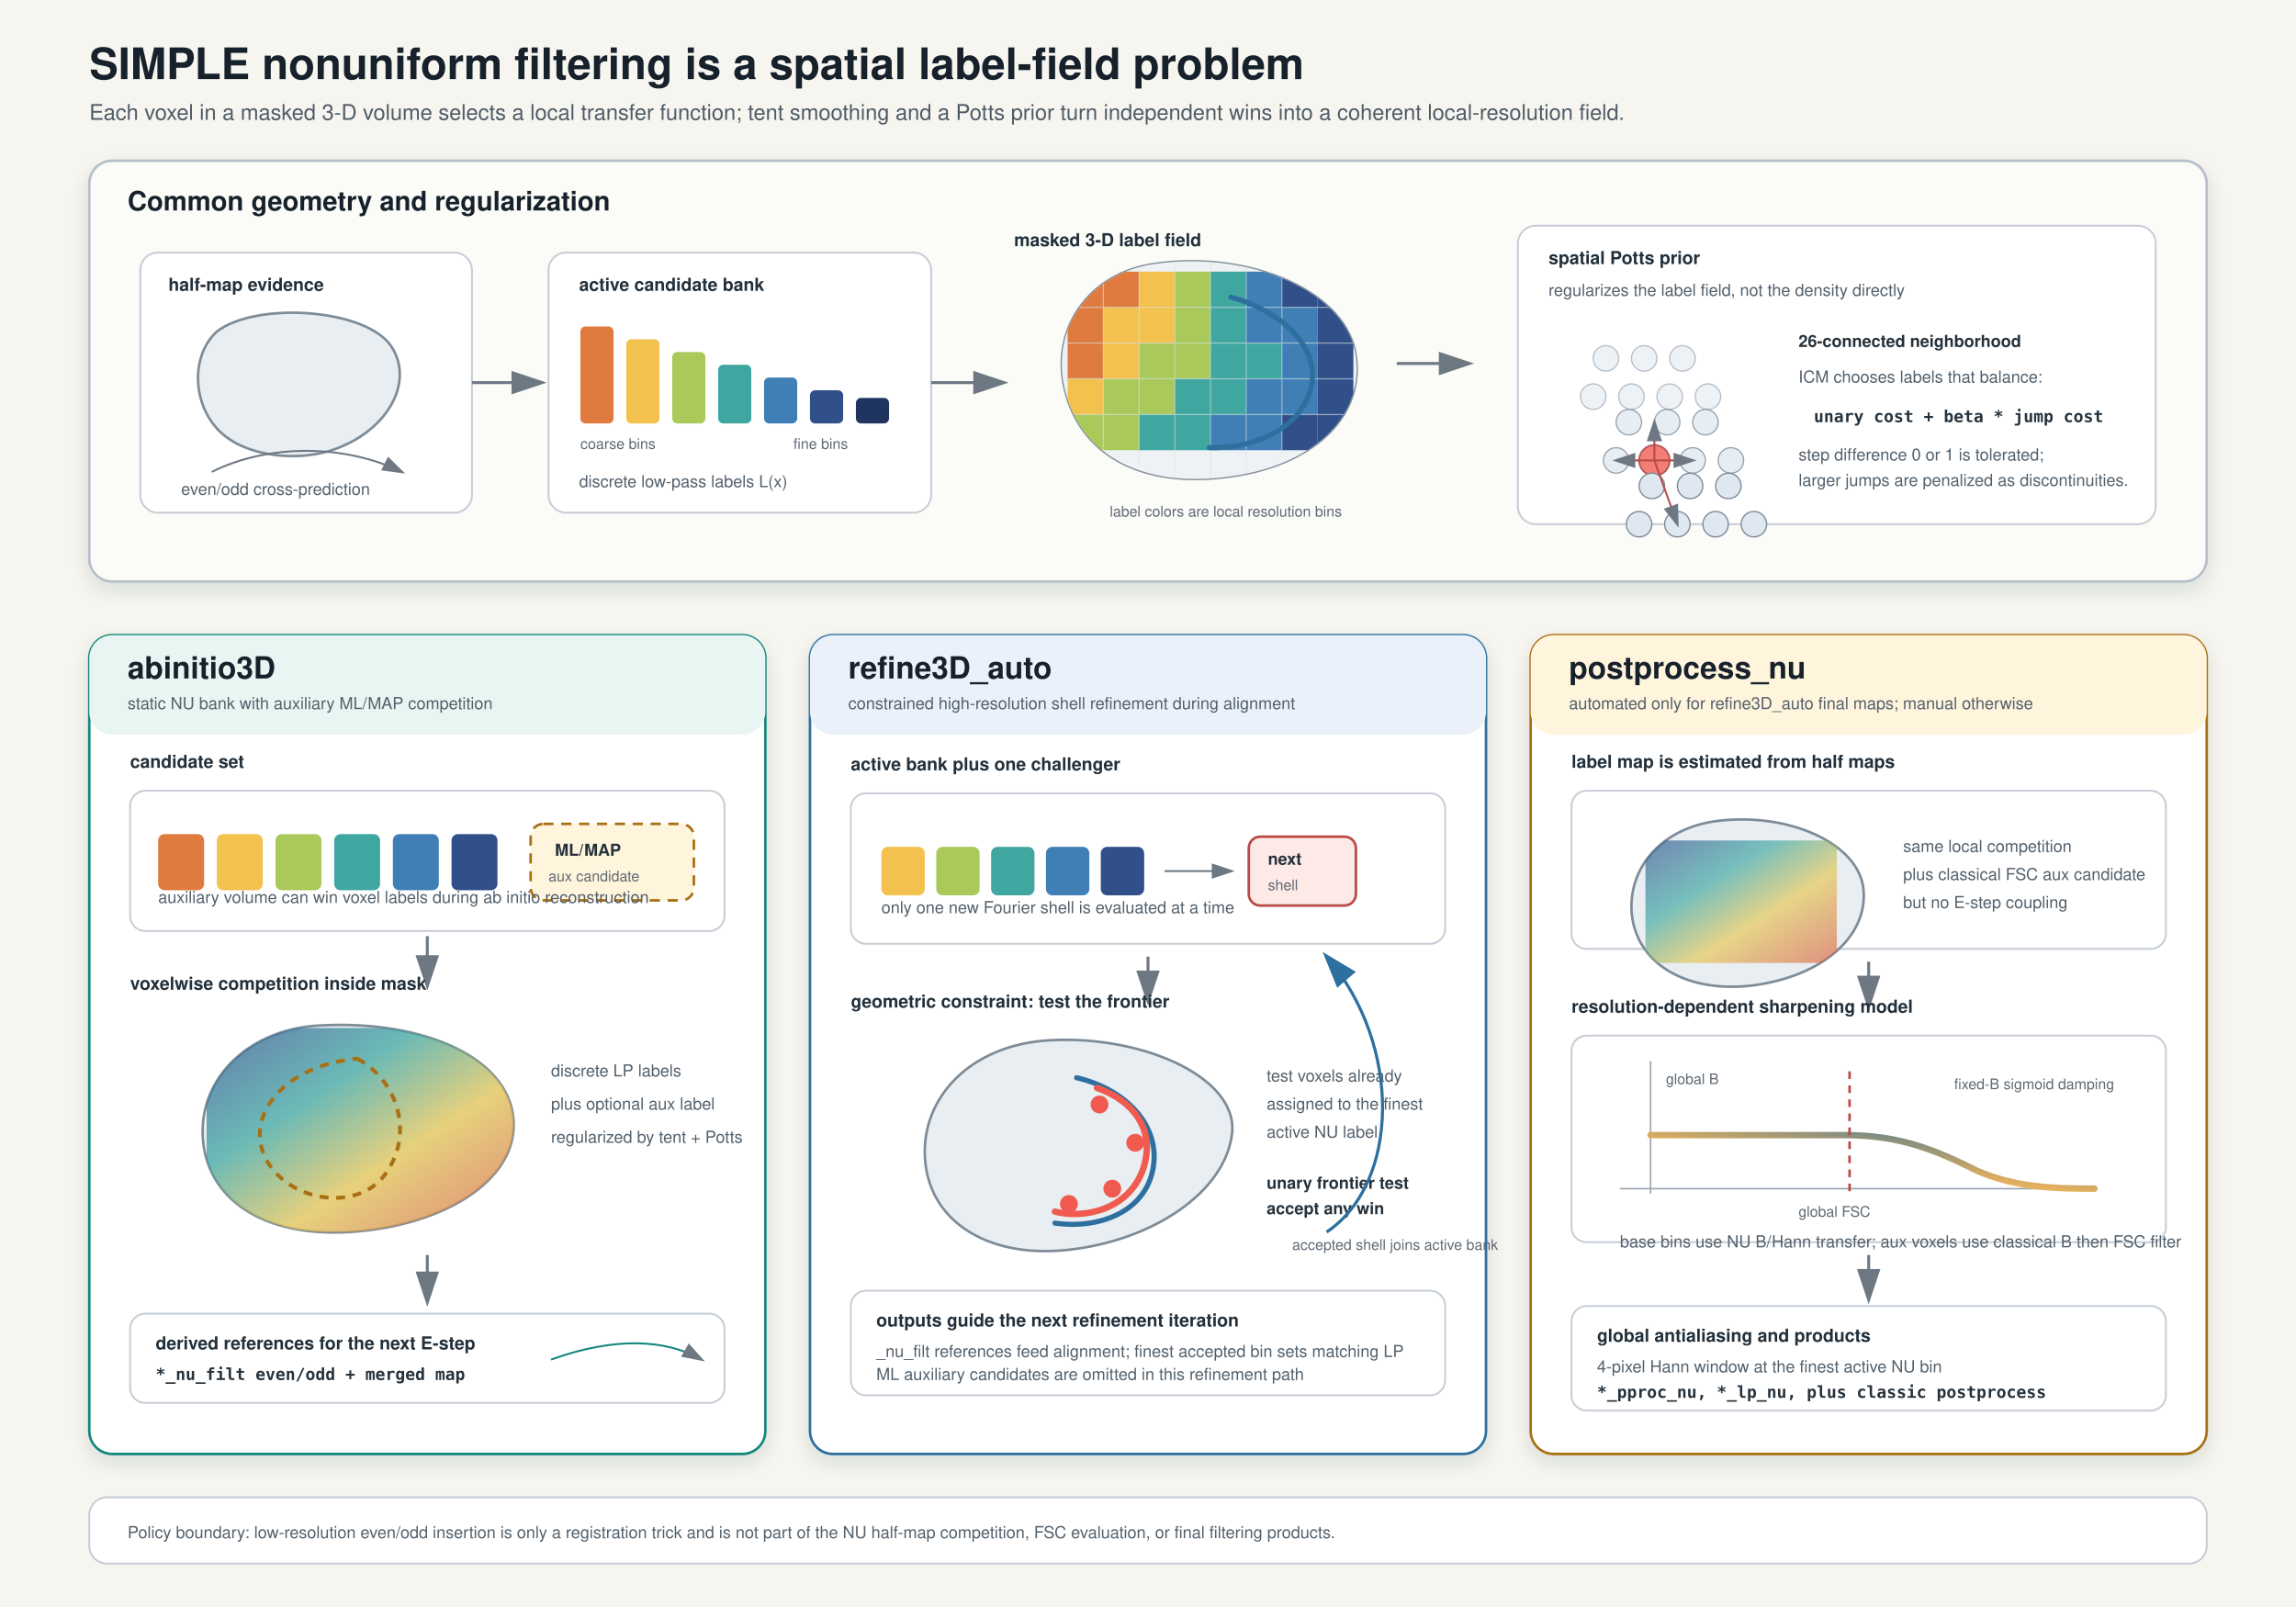
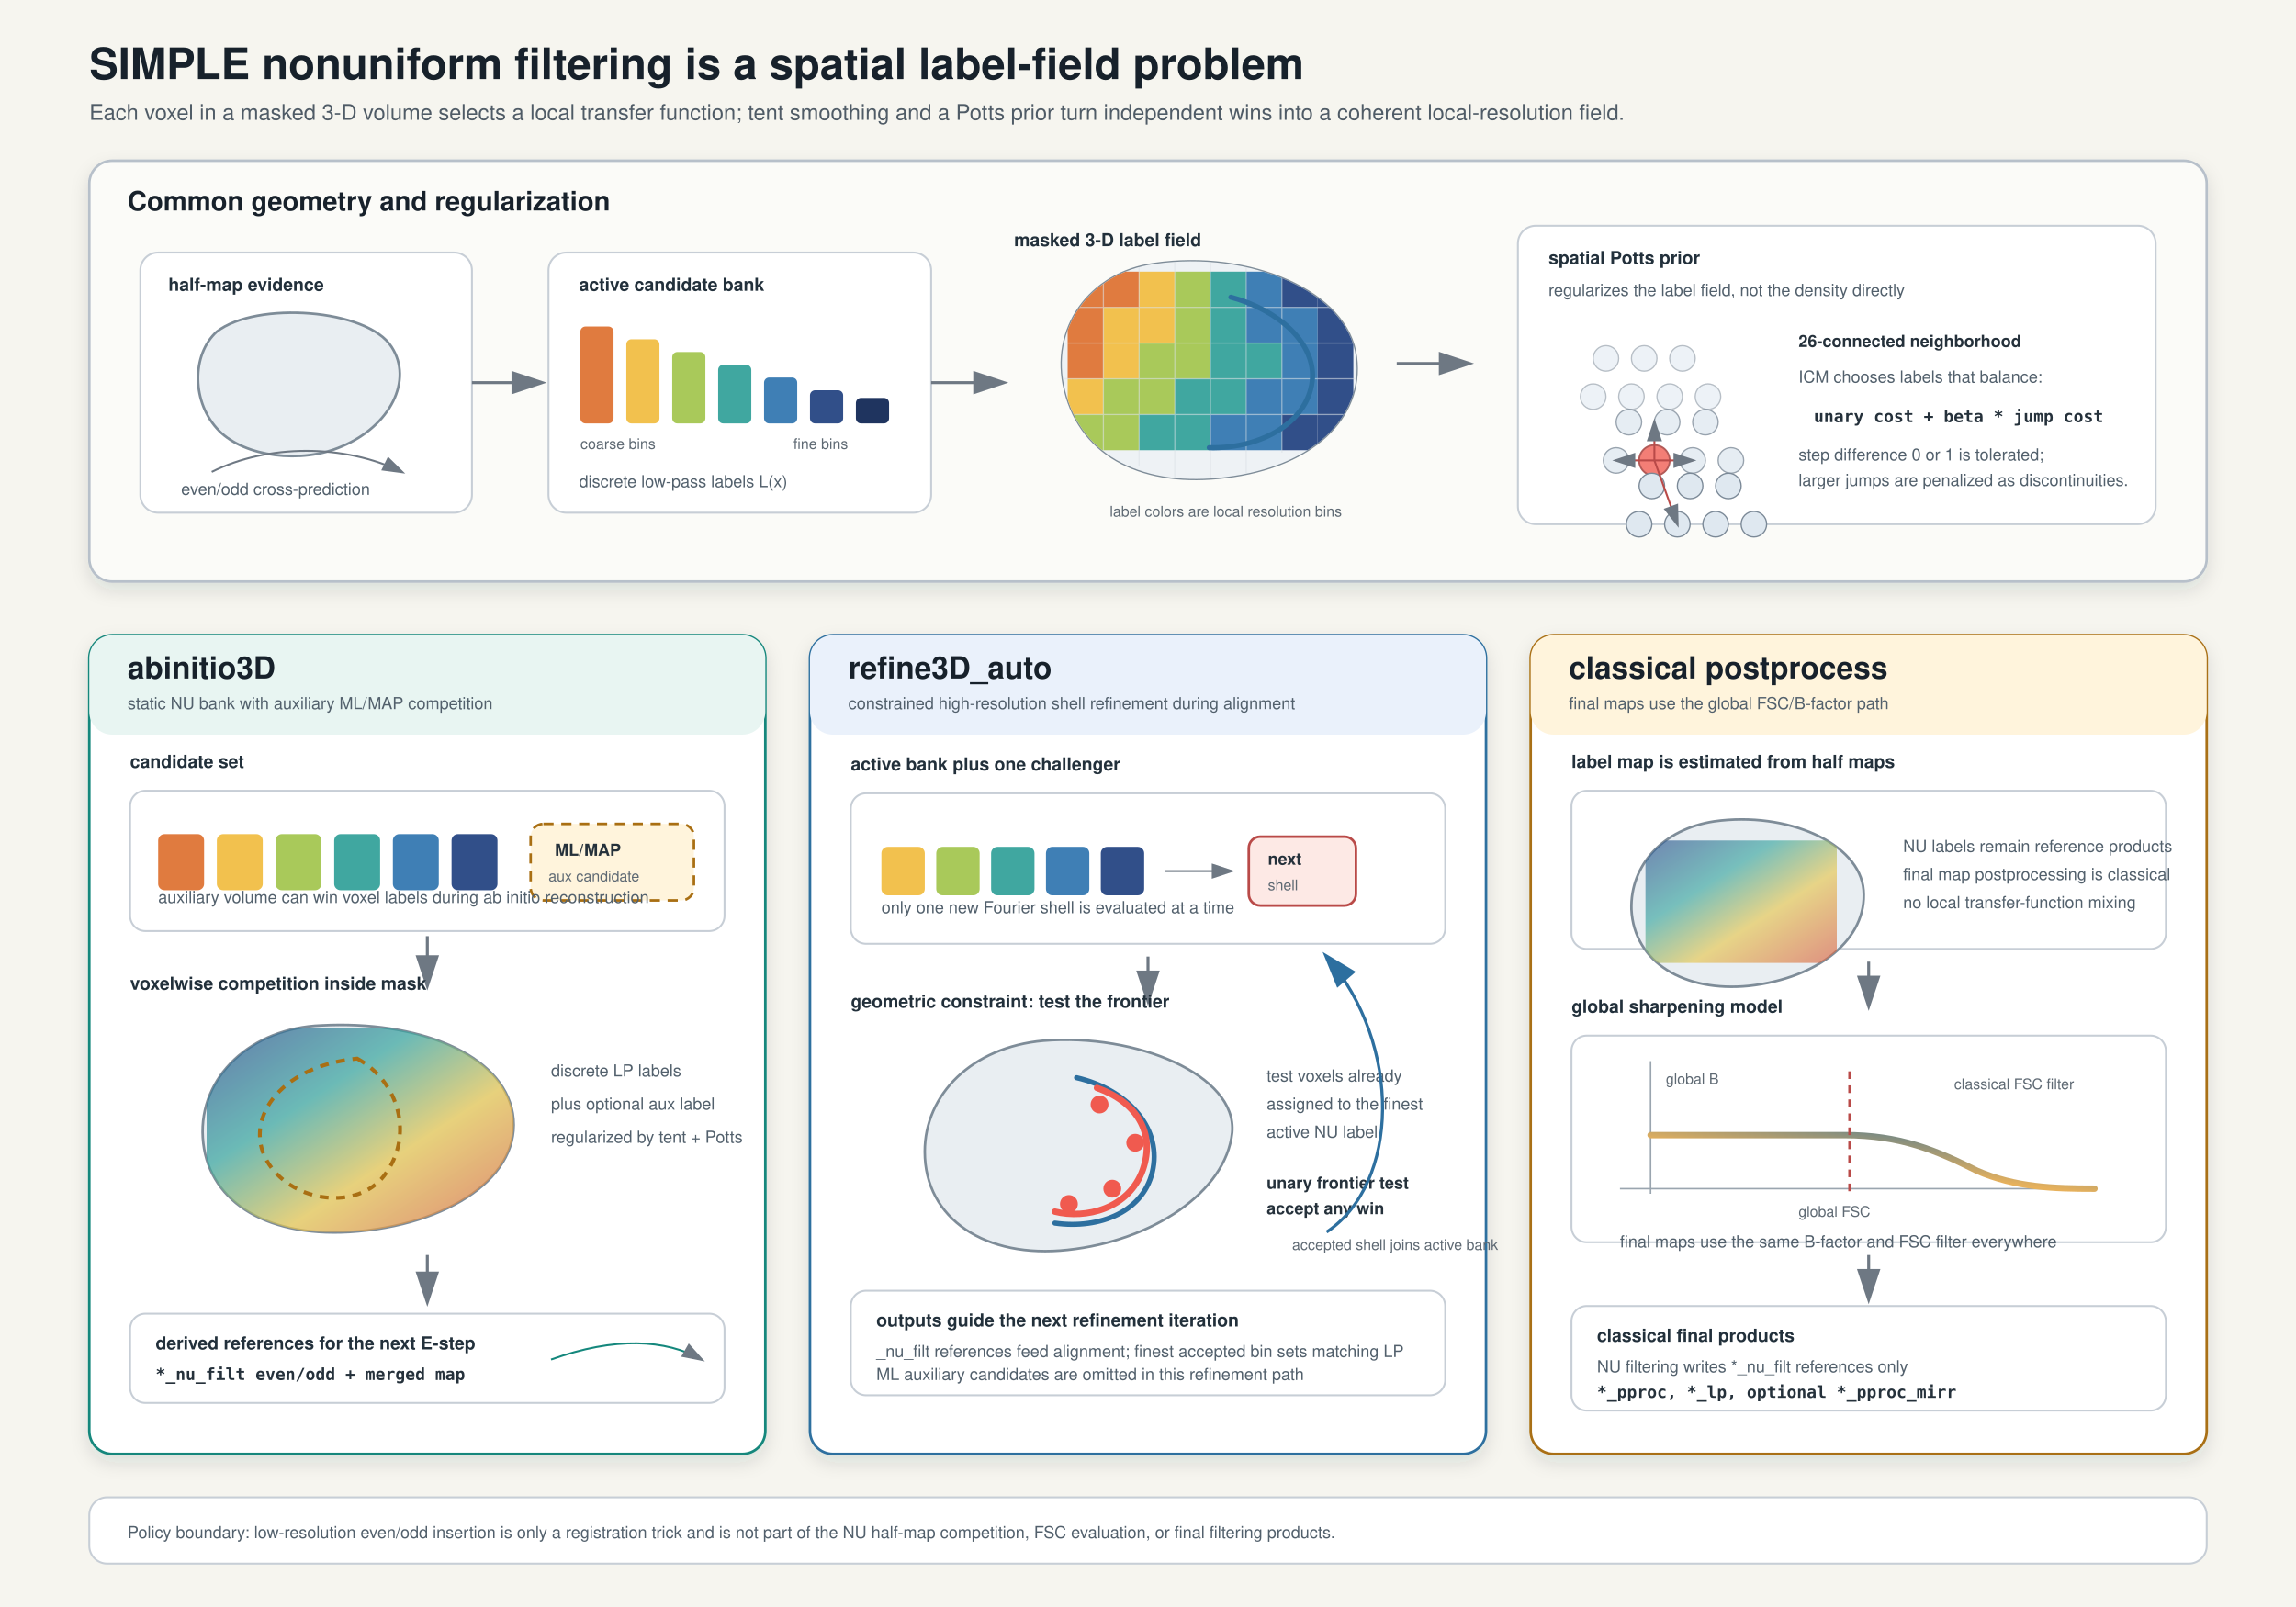
<svg xmlns="http://www.w3.org/2000/svg" width="1800" height="1260" viewBox="0 0 1800 1260" role="img" aria-labelledby="title desc">
  <defs>
    <style>
      .bg { fill: #f6f5ef; }
      .ink { fill: #17212b; }
      .muted { fill: #5b6672; }
      .soft { fill: #ffffff; stroke: #c7ced6; stroke-width: 1.5; }
      .panel { fill: #ffffff; stroke: #bbc5cf; stroke-width: 2; }
      .top-panel { fill: #fbfbf8; stroke: #b7c0ca; stroke-width: 2; }
      .title { font: 700 34px Helvetica, Arial, sans-serif; fill: #17212b; }
      .subtitle { font: 400 17px Helvetica, Arial, sans-serif; fill: #4f5b66; }
      .section-title { font: 700 21px Helvetica, Arial, sans-serif; fill: #17212b; }
      .panel-title { font: 700 24px Helvetica, Arial, sans-serif; fill: #17212b; }
      .label { font: 700 14px Helvetica, Arial, sans-serif; fill: #22303b; }
      .small { font: 400 13px Helvetica, Arial, sans-serif; fill: #52606c; }
      .tiny { font: 400 11.5px Helvetica, Arial, sans-serif; fill: #5e6973; }
      .mono { font: 700 13px Menlo, Consolas, monospace; fill: #25313b; }
      .callout { font: 700 13px Helvetica, Arial, sans-serif; fill: #25313b; }
      .arrow { stroke: #6e7883; stroke-width: 2.3; fill: none; marker-end: url(#arrowhead); }
      .thin-arrow { stroke: #6e7883; stroke-width: 1.5; fill: none; marker-end: url(#arrowhead); }
      .loop { stroke: #2d6f9f; stroke-width: 2.4; fill: none; marker-end: url(#blueArrow); }
      .teal-stroke { stroke: #14877c; }
      .blue-stroke { stroke: #2d6f9f; }
      .gold-stroke { stroke: #a96f13; }
      .red-stroke { stroke: #b94a48; }
      .dashed { stroke-dasharray: 7 6; }
      .grid-line { stroke: #d7dde3; stroke-width: 1; }
      .neigh { fill: #dfe8f0; stroke: #7b8997; stroke-width: 1; }
      .neigh-center { fill: #f05a4f; stroke: #9c2b28; stroke-width: 1.4; }
      .voxel-a { fill: #314f89; }
      .voxel-b { fill: #3f7fb5; }
      .voxel-c { fill: #40a7a0; }
      .voxel-d { fill: #a9c95a; }
      .voxel-e { fill: #f2c14e; }
      .voxel-f { fill: #e07b3f; }
      .mask { fill: #e9eef2; stroke: #7e8c98; stroke-width: 2; }
      .frontier { fill: none; stroke: #f05a4f; stroke-width: 5; stroke-linecap: round; stroke-linejoin: round; }
      .active { fill: none; stroke: #2d6f9f; stroke-width: 4; stroke-linecap: round; stroke-linejoin: round; }
    </style>
    <marker id="arrowhead" markerWidth="12" markerHeight="8" refX="10" refY="4" orient="auto">
      <path d="M0,0 L12,4 L0,8 Z" fill="#6e7883" />
    </marker>
    <marker id="blueArrow" markerWidth="12" markerHeight="8" refX="10" refY="4" orient="auto">
      <path d="M0,0 L12,4 L0,8 Z" fill="#2d6f9f" />
    </marker>
    <linearGradient id="heat" x1="0" y1="0" x2="1" y2="1">
      <stop offset="0%" stop-color="#2f4f8f" />
      <stop offset="34%" stop-color="#3aa6a0" />
      <stop offset="62%" stop-color="#e6c64f" />
      <stop offset="100%" stop-color="#d95f45" />
    </linearGradient>
    <linearGradient id="bfac" x1="0" y1="1" x2="1" y2="0">
      <stop offset="0%" stop-color="#f2c14e" />
      <stop offset="45%" stop-color="#e7b15c" />
      <stop offset="100%" stop-color="#2d6f9f" />
    </linearGradient>
    <filter id="shadow" x="-8%" y="-8%" width="116%" height="116%">
      <feDropShadow dx="0" dy="6" stdDeviation="7" flood-color="#1e2a33" flood-opacity="0.12" />
    </filter>
  </defs>
  <rect class="bg" x="0" y="0" width="1800" height="1260" />
  <text class="title" x="70" y="62">SIMPLE nonuniform filtering is a spatial label-field problem</text>
  <text class="subtitle" x="70" y="94">Each voxel in a masked 3-D volume selects a local transfer function; tent smoothing and a Potts prior turn independent wins into a coherent local-resolution field.</text>
  <rect class="top-panel" x="70" y="126" width="1660" height="330" rx="18" filter="url(#shadow)" />
  <text class="section-title" x="100" y="165">Common geometry and regularization</text>
  <g transform="translate(110 198)">
    <rect class="soft" x="0" y="0" width="260" height="204" rx="14" />
    <text class="label" x="22" y="30">half-map evidence</text>
    <path class="mask" d="M60,62 C40,80 40,118 62,140 C82,160 126,166 158,152 C196,136 214,100 197,74 C178,44 91,38 60,62 Z" />
    <path class="thin-arrow" d="M56,172 C100,150 160,150 205,172" />
    <text class="small" x="32" y="190">even/odd cross-prediction</text>
    <line class="arrow" x1="260" y1="102" x2="314" y2="102" />
  </g>
  <g transform="translate(430 198)">
    <rect class="soft" x="0" y="0" width="300" height="204" rx="14" />
    <text class="label" x="24" y="30">active candidate bank</text>
    <g transform="translate(25 58)">
      <rect x="0" y="0" width="26" height="76" rx="4" class="voxel-f" />
      <rect x="36" y="10" width="26" height="66" rx="4" class="voxel-e" />
      <rect x="72" y="20" width="26" height="56" rx="4" class="voxel-d" />
      <rect x="108" y="30" width="26" height="46" rx="4" class="voxel-c" />
      <rect x="144" y="40" width="26" height="36" rx="4" class="voxel-b" />
      <rect x="180" y="50" width="26" height="26" rx="4" class="voxel-a" />
      <rect x="216" y="56" width="26" height="20" rx="4" fill="#1f345f" />
    </g>
    <text class="tiny" x="25" y="154">coarse bins</text>
    <text class="tiny" x="192" y="154">fine bins</text>
    <text class="small" x="24" y="184">discrete low-pass labels L(x)</text>
    <line class="arrow" x1="300" y1="102" x2="356" y2="102" />
  </g>
  <g transform="translate(795 175)">
    <text class="label" x="0" y="18">masked 3-D label field</text>
    <path class="mask" d="M110,32 C59,39 28,83 40,131 C53,184 103,207 166,199 C233,191 274,153 268,105 C262,54 185,21 110,32 Z" />
    <clipPath id="sliceClip">
      <path d="M110,32 C59,39 28,83 40,131 C53,184 103,207 166,199 C233,191 274,153 268,105 C262,54 185,21 110,32 Z" />
    </clipPath>
    <g clip-path="url(#sliceClip)">
      <rect x="34" y="26" width="240" height="184" fill="#eef2f5" />
      <g transform="translate(42 38)">
        <rect class="voxel-f" x="0" y="0" width="28" height="28" />
        <rect class="voxel-f" x="28" y="0" width="28" height="28" />
        <rect class="voxel-e" x="56" y="0" width="28" height="28" />
        <rect class="voxel-d" x="84" y="0" width="28" height="28" />
        <rect class="voxel-c" x="112" y="0" width="28" height="28" />
        <rect class="voxel-b" x="140" y="0" width="28" height="28" />
        <rect class="voxel-a" x="168" y="0" width="28" height="28" />
        <rect class="voxel-a" x="196" y="0" width="28" height="28" />
        <rect class="voxel-f" x="0" y="28" width="28" height="28" />
        <rect class="voxel-e" x="28" y="28" width="28" height="28" />
        <rect class="voxel-e" x="56" y="28" width="28" height="28" />
        <rect class="voxel-d" x="84" y="28" width="28" height="28" />
        <rect class="voxel-c" x="112" y="28" width="28" height="28" />
        <rect class="voxel-b" x="140" y="28" width="28" height="28" />
        <rect class="voxel-b" x="168" y="28" width="28" height="28" />
        <rect class="voxel-a" x="196" y="28" width="28" height="28" />
        <rect class="voxel-f" x="0" y="56" width="28" height="28" />
        <rect class="voxel-e" x="28" y="56" width="28" height="28" />
        <rect class="voxel-d" x="56" y="56" width="28" height="28" />
        <rect class="voxel-d" x="84" y="56" width="28" height="28" />
        <rect class="voxel-c" x="112" y="56" width="28" height="28" />
        <rect class="voxel-c" x="140" y="56" width="28" height="28" />
        <rect class="voxel-b" x="168" y="56" width="28" height="28" />
        <rect class="voxel-a" x="196" y="56" width="28" height="28" />
        <rect class="voxel-e" x="0" y="84" width="28" height="28" />
        <rect class="voxel-d" x="28" y="84" width="28" height="28" />
        <rect class="voxel-d" x="56" y="84" width="28" height="28" />
        <rect class="voxel-c" x="84" y="84" width="28" height="28" />
        <rect class="voxel-c" x="112" y="84" width="28" height="28" />
        <rect class="voxel-b" x="140" y="84" width="28" height="28" />
        <rect class="voxel-b" x="168" y="84" width="28" height="28" />
        <rect class="voxel-a" x="196" y="84" width="28" height="28" />
        <rect class="voxel-d" x="0" y="112" width="28" height="28" />
        <rect class="voxel-d" x="28" y="112" width="28" height="28" />
        <rect class="voxel-c" x="56" y="112" width="28" height="28" />
        <rect class="voxel-c" x="84" y="112" width="28" height="28" />
        <rect class="voxel-b" x="112" y="112" width="28" height="28" />
        <rect class="voxel-b" x="140" y="112" width="28" height="28" />
        <rect class="voxel-a" x="168" y="112" width="28" height="28" />
        <rect class="voxel-a" x="196" y="112" width="28" height="28" />
      </g>
      <g opacity="0.45">
        <path class="grid-line" d="M70,38 L70,178" />
        <path class="grid-line" d="M98,34 L98,190" />
        <path class="grid-line" d="M126,30 L126,202" />
        <path class="grid-line" d="M154,30 L154,202" />
        <path class="grid-line" d="M182,34 L182,196" />
        <path class="grid-line" d="M210,40 L210,180" />
        <path class="grid-line" d="M42,66 L268,66" />
        <path class="grid-line" d="M38,94 L272,94" />
        <path class="grid-line" d="M38,122 L272,122" />
        <path class="grid-line" d="M48,150 L258,150" />
      </g>
    </g>
    <path class="active" d="M170,58 C207,68 235,93 234,121 C232,155 195,177 153,176" />
    <text class="tiny" x="75" y="230">label colors are local resolution bins</text>
    <line class="arrow" x1="300" y1="110" x2="356" y2="110" />
  </g>
  <g transform="translate(1190 177)">
    <rect class="soft" x="0" y="0" width="500" height="234" rx="14" />
    <text class="label" x="24" y="30">spatial Potts prior</text>
    <text class="small" x="24" y="55">regularizes the label field, not the density directly</text>
    <g transform="translate(35 82)">
      <g opacity="0.55">
        <circle class="neigh" cx="34" cy="22" r="10" />
        <circle class="neigh" cx="64" cy="22" r="10" />
        <circle class="neigh" cx="94" cy="22" r="10" />
        <circle class="neigh" cx="24" cy="52" r="10" />
        <circle class="neigh" cx="54" cy="52" r="10" />
        <circle class="neigh" cx="84" cy="52" r="10" />
        <circle class="neigh" cx="114" cy="52" r="10" />
      </g>
      <g opacity="0.78">
        <circle class="neigh" cx="52" cy="72" r="10" />
        <circle class="neigh" cx="82" cy="72" r="10" />
        <circle class="neigh" cx="112" cy="72" r="10" />
        <circle class="neigh" cx="42" cy="102" r="10" />
        <circle class="neigh-center" cx="72" cy="102" r="12" />
        <circle class="neigh" cx="102" cy="102" r="10" />
        <circle class="neigh" cx="132" cy="102" r="10" />
      </g>
      <g>
        <circle class="neigh" cx="70" cy="122" r="10" />
        <circle class="neigh" cx="100" cy="122" r="10" />
        <circle class="neigh" cx="130" cy="122" r="10" />
        <circle class="neigh" cx="60" cy="152" r="10" />
        <circle class="neigh" cx="90" cy="152" r="10" />
        <circle class="neigh" cx="120" cy="152" r="10" />
        <circle class="neigh" cx="150" cy="152" r="10" />
      </g>
      <path class="thin-arrow red-stroke" d="M72,102 L42,102" />
      <path class="thin-arrow red-stroke" d="M72,102 L102,102" />
      <path class="thin-arrow red-stroke" d="M72,102 L72,72" />
      <path class="thin-arrow red-stroke" d="M72,102 L90,152" />
    </g>
    <text class="callout" x="220" y="95">26-connected neighborhood</text>
    <text class="small" x="220" y="123">ICM chooses labels that balance:</text>
    <text class="mono" x="232" y="154">unary cost + beta * jump cost</text>
    <text class="small" x="220" y="184">step difference 0 or 1 is tolerated;</text>
    <text class="small" x="220" y="204">larger jumps are penalized as discontinuities.</text>
  </g>
  <g transform="translate(70 498)">
    <rect class="panel teal-stroke" x="0" y="0" width="530" height="642" rx="18" filter="url(#shadow)" />
    <rect x="0" y="0" width="530" height="78" rx="18" fill="#e8f5f2" />
    <text class="panel-title" x="30" y="34">abinitio3D</text>
    <text class="small" x="30" y="58">static NU bank with auxiliary ML/MAP competition</text>
    <g transform="translate(32 104)">
      <text class="label" x="0" y="0">candidate set</text>
      <rect class="soft" x="0" y="18" width="466" height="110" rx="12" />
      <g transform="translate(22 52)">
        <rect class="voxel-f" x="0" y="0" width="36" height="44" rx="5" />
        <rect class="voxel-e" x="46" y="0" width="36" height="44" rx="5" />
        <rect class="voxel-d" x="92" y="0" width="36" height="44" rx="5" />
        <rect class="voxel-c" x="138" y="0" width="36" height="44" rx="5" />
        <rect class="voxel-b" x="184" y="0" width="36" height="44" rx="5" />
        <rect class="voxel-a" x="230" y="0" width="36" height="44" rx="5" />
        <rect x="292" y="-8" width="128" height="60" rx="10" fill="#fff4dc" stroke="#a96f13" stroke-width="2" stroke-dasharray="8 6" />
        <text class="callout" x="311" y="17">ML/MAP</text>
        <text class="tiny" x="306" y="37">aux candidate</text>
      </g>
      <text class="small" x="22" y="106">auxiliary volume can win voxel labels during ab initio reconstruction</text>
    </g>
    <line class="arrow" x1="265" y1="236" x2="265" y2="274" />
    <g transform="translate(32 278)">
      <text class="label" x="0" y="0">voxelwise competition inside mask</text>
      <path class="mask" d="M150,28 C95,30 54,68 57,116 C60,164 104,194 172,190 C250,185 308,146 300,97 C292,50 225,24 150,28 Z" />
      <clipPath id="abinitioClip">
        <path d="M150,28 C95,30 54,68 57,116 C60,164 104,194 172,190 C250,185 308,146 300,97 C292,50 225,24 150,28 Z" />
      </clipPath>
      <g clip-path="url(#abinitioClip)">
        <rect x="60" y="30" width="244" height="160" fill="url(#heat)" opacity="0.72" />
      </g>
      <path class="dashed gold-stroke" d="M178,54 C211,72 223,115 199,146 C178,173 129,167 109,137 C87,104 116,60 178,54 Z" fill="none" stroke-width="3" />
      <text class="small" x="330" y="68">discrete LP labels</text>
      <text class="small" x="330" y="94">plus optional aux label</text>
      <text class="small" x="330" y="120">regularized by tent + Potts</text>
    </g>
    <line class="arrow" x1="265" y1="486" x2="265" y2="522" />
    <g transform="translate(32 532)">
      <rect class="soft" x="0" y="0" width="466" height="70" rx="12" />
      <text class="label" x="20" y="28">derived references for the next E-step</text>
      <text class="mono" x="20" y="52">*_nu_filt even/odd + merged map</text>
      <path class="thin-arrow teal-stroke" d="M330,36 C380,18 420,20 448,36" />
    </g>
  </g>
  <g transform="translate(635 498)">
    <rect class="panel blue-stroke" x="0" y="0" width="530" height="642" rx="18" filter="url(#shadow)" />
    <rect x="0" y="0" width="530" height="78" rx="18" fill="#eaf1fb" />
    <text class="panel-title" x="30" y="34">refine3D_auto</text>
    <text class="small" x="30" y="58">constrained high-resolution shell refinement during alignment</text>
    <g transform="translate(32 106)">
      <text class="label" x="0" y="0">active bank plus one challenger</text>
      <rect class="soft" x="0" y="18" width="466" height="118" rx="12" />
      <g transform="translate(24 60)">
        <rect class="voxel-e" x="0" y="0" width="34" height="38" rx="5" />
        <rect class="voxel-d" x="43" y="0" width="34" height="38" rx="5" />
        <rect class="voxel-c" x="86" y="0" width="34" height="38" rx="5" />
        <rect class="voxel-b" x="129" y="0" width="34" height="38" rx="5" />
        <rect class="voxel-a" x="172" y="0" width="34" height="38" rx="5" />
        <path class="thin-arrow" d="M222,19 L274,19" />
        <rect x="288" y="-8" width="84" height="54" rx="9" fill="#fde9e5" stroke="#b94a48" stroke-width="2" />
        <text class="callout" x="303" y="14">next</text>
        <text class="tiny" x="303" y="34">shell</text>
      </g>
      <text class="small" x="24" y="112">only one new Fourier shell is evaluated at a time</text>
    </g>
    <line class="arrow" x1="265" y1="252" x2="265" y2="286" />
    <g transform="translate(32 292)">
      <text class="label" x="0" y="0">geometric constraint: test the frontier</text>
      <path class="mask" d="M151,26 C95,31 58,68 58,113 C58,166 106,197 170,190 C236,183 294,145 299,98 C303,53 224,20 151,26 Z" />
      <path class="active" d="M177,55 C216,64 243,93 237,126 C231,160 195,174 160,169" />
      <path class="frontier" d="M193,63 C224,74 239,98 229,127 C218,158 184,166 160,160" />
      <circle cx="195" cy="76" r="7" fill="#f05a4f" />
      <circle cx="223" cy="106" r="7" fill="#f05a4f" />
      <circle cx="205" cy="142" r="7" fill="#f05a4f" />
      <circle cx="171" cy="154" r="7" fill="#f05a4f" />
      <text class="small" x="326" y="58">test voxels already</text>
      <text class="small" x="326" y="80">assigned to the finest</text>
      <text class="small" x="326" y="102">active NU label</text>
      <text class="callout" x="326" y="142">unary frontier test</text>
      <text class="callout" x="326" y="162">accept any win</text>
    </g>
    <path class="loop" d="M405,468 C462,430 465,322 405,252" />
    <text class="tiny" x="378" y="482">accepted shell joins active bank</text>
    <g transform="translate(32 514)">
      <rect class="soft" x="0" y="0" width="466" height="82" rx="12" />
      <text class="label" x="20" y="28">outputs guide the next refinement iteration</text>
      <text class="small" x="20" y="52">_nu_filt references feed alignment; finest accepted bin sets matching LP</text>
      <text class="small" x="20" y="70">ML auxiliary candidates are omitted in this refinement path</text>
    </g>
  </g>
  <g transform="translate(1200 498)">
    <rect class="panel gold-stroke" x="0" y="0" width="530" height="642" rx="18" filter="url(#shadow)" />
    <rect x="0" y="0" width="530" height="78" rx="18" fill="#fff4dc" />
-     <text class="panel-title" x="30" y="34">postprocess_nu</text>
-     <text class="small" x="30" y="58">automated only for refine3D_auto final maps; manual otherwise</text>
+     <text class="panel-title" x="30" y="34">classical postprocess</text>
+     <text class="small" x="30" y="58">final maps use the global FSC/B-factor path</text>
    <g transform="translate(32 104)">
      <text class="label" x="0" y="0">label map is estimated from half maps</text>
      <rect class="soft" x="0" y="18" width="466" height="124" rx="12" />
      <path class="mask" d="M112,42 C72,48 46,76 47,111 C49,153 89,176 139,171 C194,165 232,134 229,96 C226,59 169,34 112,42 Z" />
      <clipPath id="postClip">
        <path d="M112,42 C72,48 46,76 47,111 C49,153 89,176 139,171 C194,165 232,134 229,96 C226,59 169,34 112,42 Z" />
      </clipPath>
      <rect x="58" y="57" width="150" height="96" fill="url(#heat)" opacity="0.65" clip-path="url(#postClip)" />
-       <text class="small" x="260" y="66">same local competition</text>
-       <text class="small" x="260" y="88">plus classical FSC aux candidate</text>
-       <text class="small" x="260" y="110">but no E-step coupling</text>
+       <text class="small" x="260" y="66">NU labels remain reference products</text>
+       <text class="small" x="260" y="88">final map postprocessing is classical</text>
+       <text class="small" x="260" y="110">no local transfer-function mixing</text>
    </g>
    <line class="arrow" x1="265" y1="256" x2="265" y2="290" />
    <g transform="translate(32 296)">
-       <text class="label" x="0" y="0">resolution-dependent sharpening model</text>
+       <text class="label" x="0" y="0">global sharpening model</text>
      <rect class="soft" x="0" y="18" width="466" height="162" rx="12" />
      <line x1="38" y1="138" x2="410" y2="138" stroke="#9aa5af" stroke-width="1.2" />
      <line x1="62" y1="38" x2="62" y2="142" stroke="#9aa5af" stroke-width="1.2" />
      <path d="M62,96 C126,96 170,96 214,96 C258,96 286,108 318,124 C348,137 378,138 410,138" fill="none" stroke="url(#bfac)" stroke-width="5" stroke-linecap="round" />
      <line x1="218" y1="46" x2="218" y2="144" stroke="#b94a48" stroke-width="2" stroke-dasharray="6 5" />
      <text class="tiny" x="178" y="160">global FSC</text>
      <text class="tiny" x="74" y="56">global B</text>
-       <text class="tiny" x="300" y="60">fixed-B sigmoid damping</text>
-       <text class="small" x="38" y="184">base bins use NU B/Hann transfer; aux voxels use classical B then FSC filter</text>
+       <text class="tiny" x="300" y="60">classical FSC filter</text>
+       <text class="small" x="38" y="184">final maps use the same B-factor and FSC filter everywhere</text>
    </g>
    <line class="arrow" x1="265" y1="486" x2="265" y2="520" />
    <g transform="translate(32 526)">
      <rect class="soft" x="0" y="0" width="466" height="82" rx="12" />
-       <text class="label" x="20" y="28">global antialiasing and products</text>
-       <text class="small" x="20" y="52">4-pixel Hann window at the finest active NU bin</text>
-       <text class="mono" x="20" y="72">*_pproc_nu, *_lp_nu, plus classic postprocess</text>
+       <text class="label" x="20" y="28">classical final products</text>
+       <text class="small" x="20" y="52">NU filtering writes *_nu_filt references only</text>
+       <text class="mono" x="20" y="72">*_pproc, *_lp, optional *_pproc_mirr</text>
    </g>
  </g>
  <rect class="soft" x="70" y="1174" width="1660" height="52" rx="14" />
  <text class="small" x="100" y="1206">Policy boundary: low-resolution even/odd insertion is only a registration trick and is not part of the NU half-map competition, FSC evaluation, or final filtering products.</text>
</svg>
